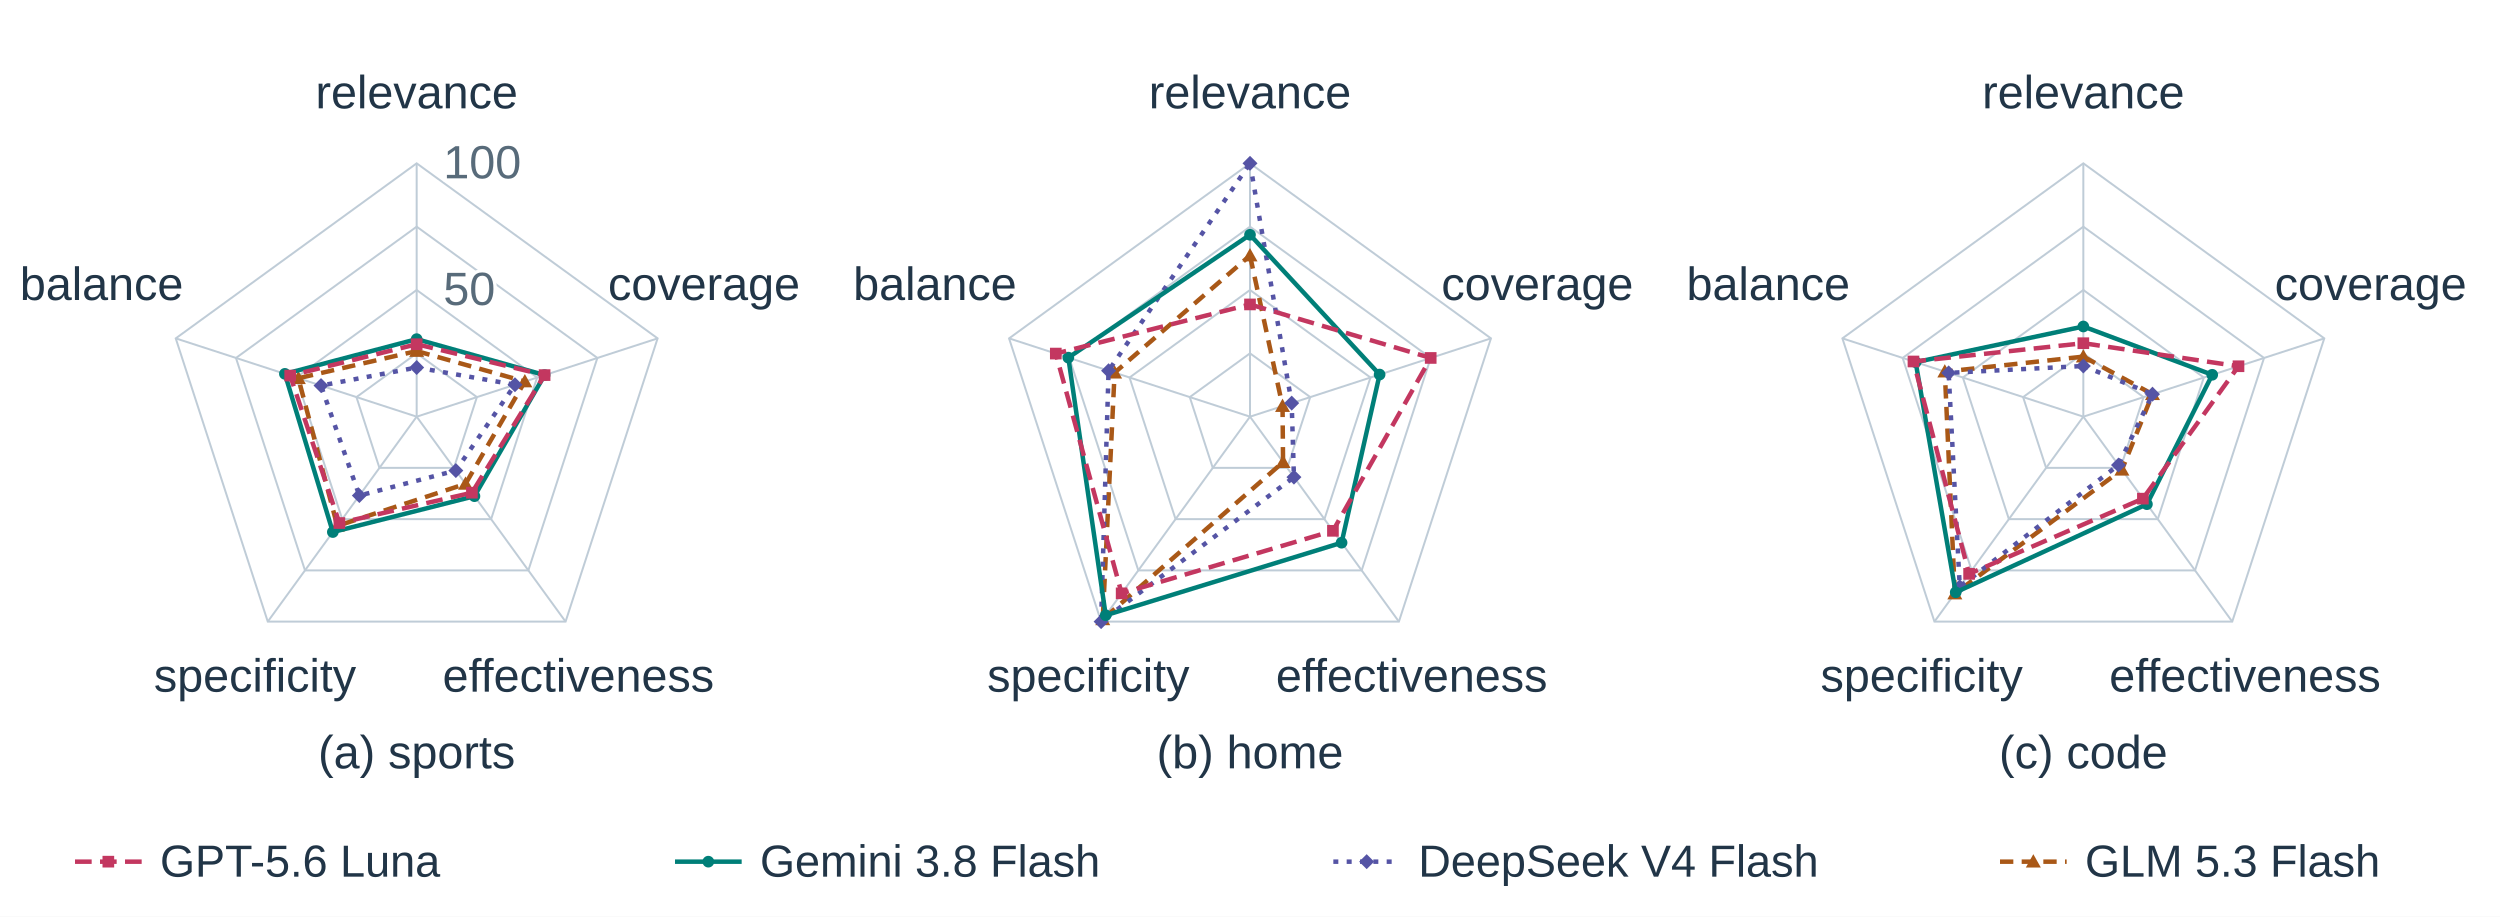
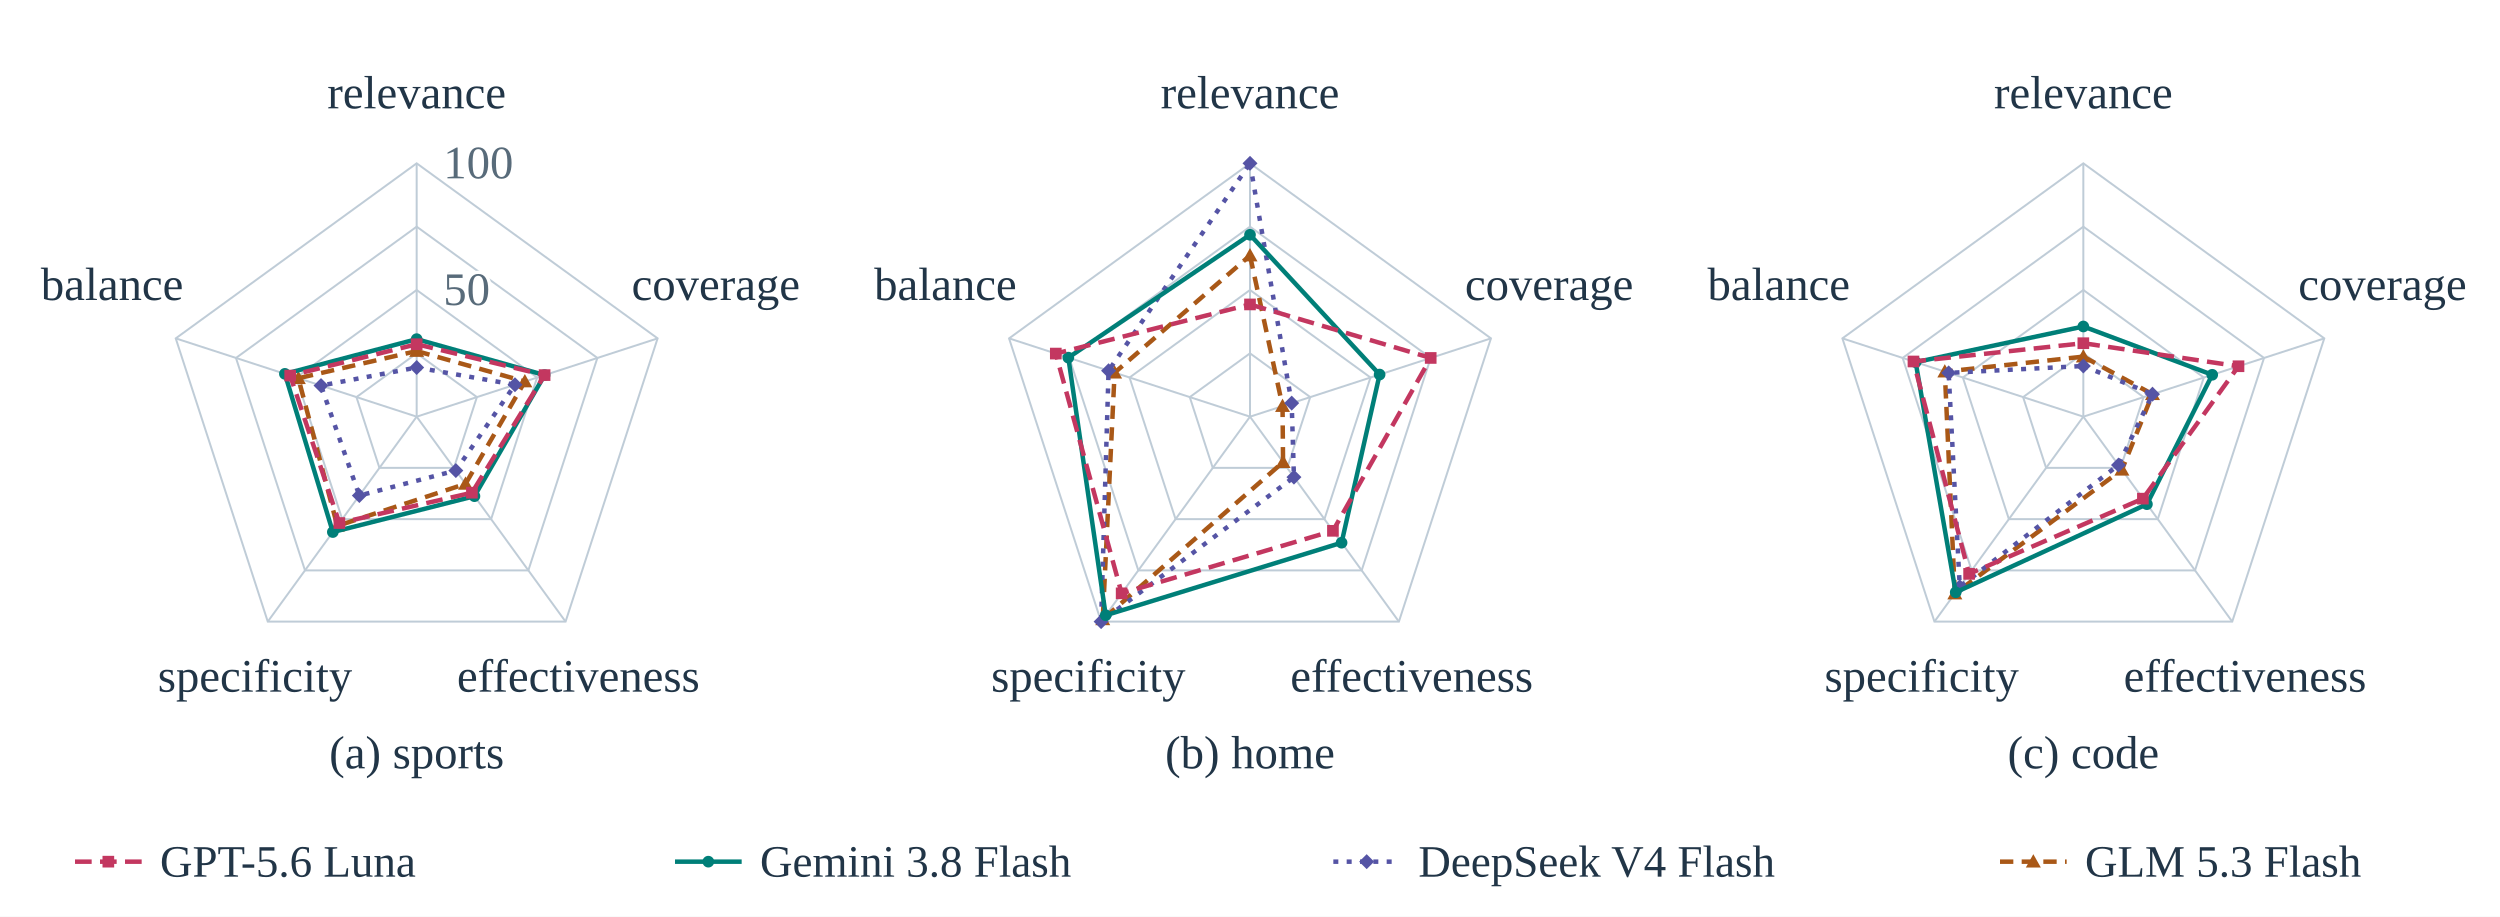
<svg xmlns="http://www.w3.org/2000/svg" width="1500" height="550" viewBox="0 0 1500 550">
  <rect width="100%" height="100%" fill="white" />
  <g transform="translate(0,0)">
-     <g font-family="Arial, sans-serif" font-weight="400">
+     <g font-family="Times New Roman, Times, serif" font-weight="400">
      <style>polygon[stroke="#d9e1e7"], line[stroke="#d9e1e7"] { stroke: #bfccd7; stroke-width: 1.2; }</style>
      <polygon points="250.00,212.00 286.14,238.26 272.34,280.74 227.66,280.74 213.86,238.26" fill="none" stroke="#d9e1e7" stroke-width="1" />
      <polygon points="250.00,174.00 322.28,226.51 294.67,311.49 205.33,311.49 177.72,226.51" fill="none" stroke="#d9e1e7" stroke-width="1" />
      <polygon points="250.00,136.00 358.42,214.77 317.01,342.23 182.99,342.23 141.58,214.77" fill="none" stroke="#d9e1e7" stroke-width="1" />
      <polygon points="250.00,98.00 394.56,203.03 339.34,372.97 160.66,372.97 105.44,203.03" fill="none" stroke="#d9e1e7" stroke-width="1" />
      <line x1="250" y1="250" x2="250.00" y2="98.00" stroke="#d9e1e7" stroke-width="1" />
      <line x1="250" y1="250" x2="394.56" y2="203.03" stroke="#d9e1e7" stroke-width="1" />
      <line x1="250" y1="250" x2="339.34" y2="372.97" stroke="#d9e1e7" stroke-width="1" />
      <line x1="250" y1="250" x2="160.66" y2="372.97" stroke="#d9e1e7" stroke-width="1" />
      <line x1="250" y1="250" x2="105.44" y2="203.03" stroke="#d9e1e7" stroke-width="1" />
      <polygon points="250.00,210.63 314.91,228.91 279.30,290.33 202.38,315.54 179.02,226.94" fill="none" stroke="#a95817" stroke-width="2.7" stroke-dasharray="8 5" stroke-linejoin="round" />
      <polygon points="250.00,206.13 254.50,214.13 245.50,214.13" fill="#a95817" />
      <polygon points="314.91,224.41 319.41,232.41 310.41,232.41" fill="#a95817" />
      <polygon points="279.30,285.83 283.80,293.83 274.80,293.83" fill="#a95817" />
      <polygon points="202.38,311.04 206.88,319.04 197.88,319.04" fill="#a95817" />
      <polygon points="179.02,222.44 183.52,230.44 174.52,230.44" fill="#a95817" />
      <polygon points="250.00,220.51 308.98,230.84 273.50,282.34 215.60,297.34 192.61,231.35" fill="none" stroke="#5554a5" stroke-width="2.7" stroke-dasharray="3 5" stroke-linejoin="round" />
      <polygon points="250.00,216.01 254.50,220.51 250.00,225.01 245.50,220.51" fill="#5554a5" />
      <polygon points="308.98,226.34 313.48,230.84 308.98,235.34 304.48,230.84" fill="#5554a5" />
      <polygon points="273.50,277.84 278.00,282.34 273.50,286.84 269.00,282.34" fill="#5554a5" />
      <polygon points="215.60,292.84 220.10,297.34 215.60,301.84 211.10,297.34" fill="#5554a5" />
      <polygon points="192.61,226.85 197.11,231.35 192.61,235.85 188.11,231.35" fill="#5554a5" />
      <polygon points="250.00,203.49 326.76,225.06 284.67,297.71 199.70,319.23 170.93,224.31" fill="none" stroke="#007f78" stroke-width="2.7" stroke-dasharray="" stroke-linejoin="round" />
      <circle cx="250.00" cy="203.49" r="3.5" fill="#007f78" />
      <circle cx="326.76" cy="225.06" r="3.5" fill="#007f78" />
      <circle cx="284.67" cy="297.71" r="3.5" fill="#007f78" />
      <circle cx="199.70" cy="319.23" r="3.5" fill="#007f78" />
      <circle cx="170.93" cy="224.31" r="3.5" fill="#007f78" />
      <polygon points="250.00,206.53 326.76,225.06 283.15,295.62 203.63,313.82 174.11,225.34" fill="none" stroke="#c33760" stroke-width="2.7" stroke-dasharray="10 5" stroke-linejoin="round" />
      <rect x="246.50" y="203.03" width="7" height="7" fill="#c33760" />
      <rect x="323.26" y="221.56" width="7" height="7" fill="#c33760" />
      <rect x="279.65" y="292.12" width="7" height="7" fill="#c33760" />
      <rect x="200.13" y="310.32" width="7" height="7" fill="#c33760" />
      <rect x="170.61" y="221.84" width="7" height="7" fill="#c33760" />
      <text x="266.00" y="183.00" font-size="28" text-anchor="start" fill="#586b7a" stroke="white" stroke-width="4" paint-order="stroke">50</text>
      <text x="266.00" y="107.00" font-size="28" text-anchor="start" fill="#586b7a" stroke="white" stroke-width="4" paint-order="stroke">100</text>
      <text x="250.00" y="65.00" font-size="28" text-anchor="middle" fill="#213547">relevance</text>
      <text x="480.00" y="180.00" font-size="28" text-anchor="end" fill="#213547">coverage</text>
      <text x="347.00" y="415.00" font-size="28" text-anchor="middle" fill="#213547">effectiveness</text>
      <text x="153.00" y="415.00" font-size="28" text-anchor="middle" fill="#213547">specificity</text>
      <text x="110.00" y="180.00" font-size="28" text-anchor="end" fill="#213547">balance</text>
      <text x="250.00" y="461.00" font-size="28" text-anchor="middle" fill="#213547">(a) sports</text>
    </g>
  </g>
  <g transform="translate(500,0)">
-     <g font-family="Arial, sans-serif" font-weight="400">
+     <g font-family="Times New Roman, Times, serif" font-weight="400">
      <style>polygon[stroke="#d9e1e7"], line[stroke="#d9e1e7"] { stroke: #bfccd7; stroke-width: 1.2; }</style>
      <polygon points="250.00,212.00 286.14,238.26 272.34,280.74 227.66,280.74 213.86,238.26" fill="none" stroke="#d9e1e7" stroke-width="1" />
      <polygon points="250.00,174.00 322.28,226.51 294.67,311.49 205.33,311.49 177.72,226.51" fill="none" stroke="#d9e1e7" stroke-width="1" />
      <polygon points="250.00,136.00 358.42,214.77 317.01,342.23 182.99,342.23 141.58,214.77" fill="none" stroke="#d9e1e7" stroke-width="1" />
      <polygon points="250.00,98.00 394.56,203.03 339.34,372.97 160.66,372.97 105.44,203.03" fill="none" stroke="#d9e1e7" stroke-width="1" />
      <line x1="250" y1="250" x2="250.00" y2="98.00" stroke="#d9e1e7" stroke-width="1" />
      <line x1="250" y1="250" x2="394.56" y2="203.03" stroke="#d9e1e7" stroke-width="1" />
      <line x1="250" y1="250" x2="339.34" y2="372.97" stroke="#d9e1e7" stroke-width="1" />
      <line x1="250" y1="250" x2="160.66" y2="372.97" stroke="#d9e1e7" stroke-width="1" />
      <line x1="250" y1="250" x2="105.44" y2="203.03" stroke="#d9e1e7" stroke-width="1" />
      <polygon points="250.00,153.33 269.52,243.66 269.83,277.30 161.64,371.62 168.76,223.60" fill="none" stroke="#a95817" stroke-width="2.7" stroke-dasharray="8 5" stroke-linejoin="round" />
      <polygon points="250.00,148.83 254.50,156.83 245.50,156.83" fill="#a95817" />
      <polygon points="269.52,239.16 274.02,247.16 265.02,247.16" fill="#a95817" />
      <polygon points="269.83,272.80 274.33,280.80 265.33,280.80" fill="#a95817" />
      <polygon points="161.64,367.12 166.14,375.12 157.14,375.12" fill="#a95817" />
      <polygon points="168.76,219.10 173.26,227.10 164.26,227.10" fill="#a95817" />
      <polygon points="250.00,98.00 275.01,241.87 276.36,286.28 160.66,372.97 165.14,222.43" fill="none" stroke="#5554a5" stroke-width="2.7" stroke-dasharray="3 5" stroke-linejoin="round" />
      <polygon points="250.00,93.50 254.50,98.00 250.00,102.50 245.50,98.00" fill="#5554a5" />
      <polygon points="275.01,237.37 279.51,241.87 275.01,246.37 270.51,241.87" fill="#5554a5" />
      <polygon points="276.36,281.78 280.86,286.28 276.36,290.78 271.86,286.28" fill="#5554a5" />
      <polygon points="160.66,368.47 165.16,372.97 160.66,377.47 156.16,372.97" fill="#5554a5" />
      <polygon points="165.14,217.93 169.64,222.43 165.14,226.93 160.64,222.43" fill="#5554a5" />
      <polygon points="250.00,140.86 327.77,224.73 304.95,325.63 163.43,369.16 141.00,214.58" fill="none" stroke="#007f78" stroke-width="2.7" stroke-dasharray="" stroke-linejoin="round" />
      <circle cx="250.00" cy="140.86" r="3.5" fill="#007f78" />
      <circle cx="327.77" cy="224.73" r="3.5" fill="#007f78" />
      <circle cx="304.95" cy="325.63" r="3.5" fill="#007f78" />
      <circle cx="163.43" cy="369.16" r="3.5" fill="#007f78" />
      <circle cx="141.00" cy="214.58" r="3.5" fill="#007f78" />
      <polygon points="250.00,182.66 358.42,214.77 299.76,318.49 172.99,356.00 133.48,212.14" fill="none" stroke="#c33760" stroke-width="2.7" stroke-dasharray="10 5" stroke-linejoin="round" />
      <rect x="246.50" y="179.16" width="7" height="7" fill="#c33760" />
      <rect x="354.92" y="211.27" width="7" height="7" fill="#c33760" />
      <rect x="296.26" y="314.99" width="7" height="7" fill="#c33760" />
      <rect x="169.49" y="352.50" width="7" height="7" fill="#c33760" />
      <rect x="129.98" y="208.64" width="7" height="7" fill="#c33760" />
      <text x="250.00" y="65.00" font-size="28" text-anchor="middle" fill="#213547">relevance</text>
      <text x="480.00" y="180.00" font-size="28" text-anchor="end" fill="#213547">coverage</text>
      <text x="347.00" y="415.00" font-size="28" text-anchor="middle" fill="#213547">effectiveness</text>
      <text x="153.00" y="415.00" font-size="28" text-anchor="middle" fill="#213547">specificity</text>
      <text x="110.00" y="180.00" font-size="28" text-anchor="end" fill="#213547">balance</text>
      <text x="250.00" y="461.00" font-size="28" text-anchor="middle" fill="#213547">(b) home</text>
    </g>
  </g>
  <g transform="translate(1000,0)">
-     <g font-family="Arial, sans-serif" font-weight="400">
+     <g font-family="Times New Roman, Times, serif" font-weight="400">
      <style>polygon[stroke="#d9e1e7"], line[stroke="#d9e1e7"] { stroke: #bfccd7; stroke-width: 1.2; }</style>
      <polygon points="250.00,212.00 286.14,238.26 272.34,280.74 227.66,280.74 213.86,238.26" fill="none" stroke="#d9e1e7" stroke-width="1" />
      <polygon points="250.00,174.00 322.28,226.51 294.67,311.49 205.33,311.49 177.72,226.51" fill="none" stroke="#d9e1e7" stroke-width="1" />
      <polygon points="250.00,136.00 358.42,214.77 317.01,342.23 182.99,342.23 141.58,214.77" fill="none" stroke="#d9e1e7" stroke-width="1" />
      <polygon points="250.00,98.00 394.56,203.03 339.34,372.97 160.66,372.97 105.44,203.03" fill="none" stroke="#d9e1e7" stroke-width="1" />
      <line x1="250" y1="250" x2="250.00" y2="98.00" stroke="#d9e1e7" stroke-width="1" />
      <line x1="250" y1="250" x2="394.56" y2="203.03" stroke="#d9e1e7" stroke-width="1" />
      <line x1="250" y1="250" x2="339.34" y2="372.97" stroke="#d9e1e7" stroke-width="1" />
      <line x1="250" y1="250" x2="160.66" y2="372.97" stroke="#d9e1e7" stroke-width="1" />
      <line x1="250" y1="250" x2="105.44" y2="203.03" stroke="#d9e1e7" stroke-width="1" />
      <polygon points="250.00,213.98 291.49,236.52 273.14,281.85 172.90,356.12 166.88,222.99" fill="none" stroke="#a95817" stroke-width="2.7" stroke-dasharray="8 5" stroke-linejoin="round" />
      <polygon points="250.00,209.48 254.50,217.48 245.50,217.48" fill="#a95817" />
      <polygon points="291.49,232.02 295.99,240.02 286.99,240.02" fill="#a95817" />
      <polygon points="273.14,277.35 277.64,285.35 268.64,285.35" fill="#a95817" />
      <polygon points="172.90,351.62 177.40,359.62 168.40,359.62" fill="#a95817" />
      <polygon points="166.88,218.49 171.38,226.49 162.38,226.49" fill="#a95817" />
      <polygon points="250.00,219.60 291.49,236.52 271.09,279.02 175.85,352.07 169.19,223.74" fill="none" stroke="#5554a5" stroke-width="2.7" stroke-dasharray="3 5" stroke-linejoin="round" />
      <polygon points="250.00,215.10 254.50,219.60 250.00,224.10 245.50,219.60" fill="#5554a5" />
      <polygon points="291.49,232.02 295.99,236.52 291.49,241.02 286.99,236.52" fill="#5554a5" />
      <polygon points="271.09,274.52 275.59,279.02 271.09,283.52 266.59,279.02" fill="#5554a5" />
      <polygon points="175.85,347.57 180.35,352.07 175.85,356.57 171.35,352.07" fill="#5554a5" />
      <polygon points="169.19,219.24 173.69,223.74 169.19,228.24 164.69,223.74" fill="#5554a5" />
      <polygon points="250.00,195.89 327.34,224.87 288.15,302.51 173.43,355.39 149.39,217.31" fill="none" stroke="#007f78" stroke-width="2.7" stroke-dasharray="" stroke-linejoin="round" />
      <circle cx="250.00" cy="195.89" r="3.5" fill="#007f78" />
      <circle cx="327.34" cy="224.87" r="3.5" fill="#007f78" />
      <circle cx="288.15" cy="302.51" r="3.5" fill="#007f78" />
      <circle cx="173.43" cy="355.39" r="3.5" fill="#007f78" />
      <circle cx="149.39" cy="217.31" r="3.5" fill="#007f78" />
      <polygon points="250.00,205.92 343.10,219.75 285.74,299.19 181.47,344.32 148.08,216.89" fill="none" stroke="#c33760" stroke-width="2.7" stroke-dasharray="10 5" stroke-linejoin="round" />
      <rect x="246.50" y="202.42" width="7" height="7" fill="#c33760" />
      <rect x="339.60" y="216.25" width="7" height="7" fill="#c33760" />
      <rect x="282.24" y="295.69" width="7" height="7" fill="#c33760" />
      <rect x="177.97" y="340.82" width="7" height="7" fill="#c33760" />
      <rect x="144.58" y="213.39" width="7" height="7" fill="#c33760" />
      <text x="250.00" y="65.00" font-size="28" text-anchor="middle" fill="#213547">relevance</text>
      <text x="480.00" y="180.00" font-size="28" text-anchor="end" fill="#213547">coverage</text>
      <text x="347.00" y="415.00" font-size="28" text-anchor="middle" fill="#213547">effectiveness</text>
      <text x="153.00" y="415.00" font-size="28" text-anchor="middle" fill="#213547">specificity</text>
      <text x="110.00" y="180.00" font-size="28" text-anchor="end" fill="#213547">balance</text>
      <text x="250.00" y="461.00" font-size="28" text-anchor="middle" fill="#213547">(c) code</text>
    </g>
  </g>
  <g transform="translate(0,492)">
-     <g font-family="Arial, sans-serif" font-weight="400">
+     <g font-family="Times New Roman, Times, serif" font-weight="400">
      <line x1="45" y1="25" x2="85" y2="25" stroke="#c33760" stroke-width="2.7" stroke-dasharray="10 5" />
      <rect x="61.50" y="21.50" width="7" height="7" fill="#c33760" />
      <text x="96.00" y="34.00" font-size="27" text-anchor="start" fill="#213547">GPT-5.6 Luna</text>
      <line x1="405" y1="25" x2="445" y2="25" stroke="#007f78" stroke-width="2.7" stroke-dasharray="" />
      <circle cx="425.00" cy="25.00" r="3.5" fill="#007f78" />
      <text x="456.00" y="34.00" font-size="27" text-anchor="start" fill="#213547">Gemini 3.8 Flash</text>
      <line x1="800" y1="25" x2="840" y2="25" stroke="#5554a5" stroke-width="2.7" stroke-dasharray="3 5" />
      <polygon points="820.00,20.50 824.50,25.00 820.00,29.50 815.50,25.00" fill="#5554a5" />
      <text x="851.00" y="34.00" font-size="27" text-anchor="start" fill="#213547">DeepSeek V4 Flash</text>
      <line x1="1200" y1="25" x2="1240" y2="25" stroke="#a95817" stroke-width="2.7" stroke-dasharray="8 5" />
      <polygon points="1220.00,20.50 1224.50,28.50 1215.50,28.50" fill="#a95817" />
      <text x="1251.00" y="34.00" font-size="27" text-anchor="start" fill="#213547">GLM 5.3 Flash</text>
    </g>
  </g>
</svg>
